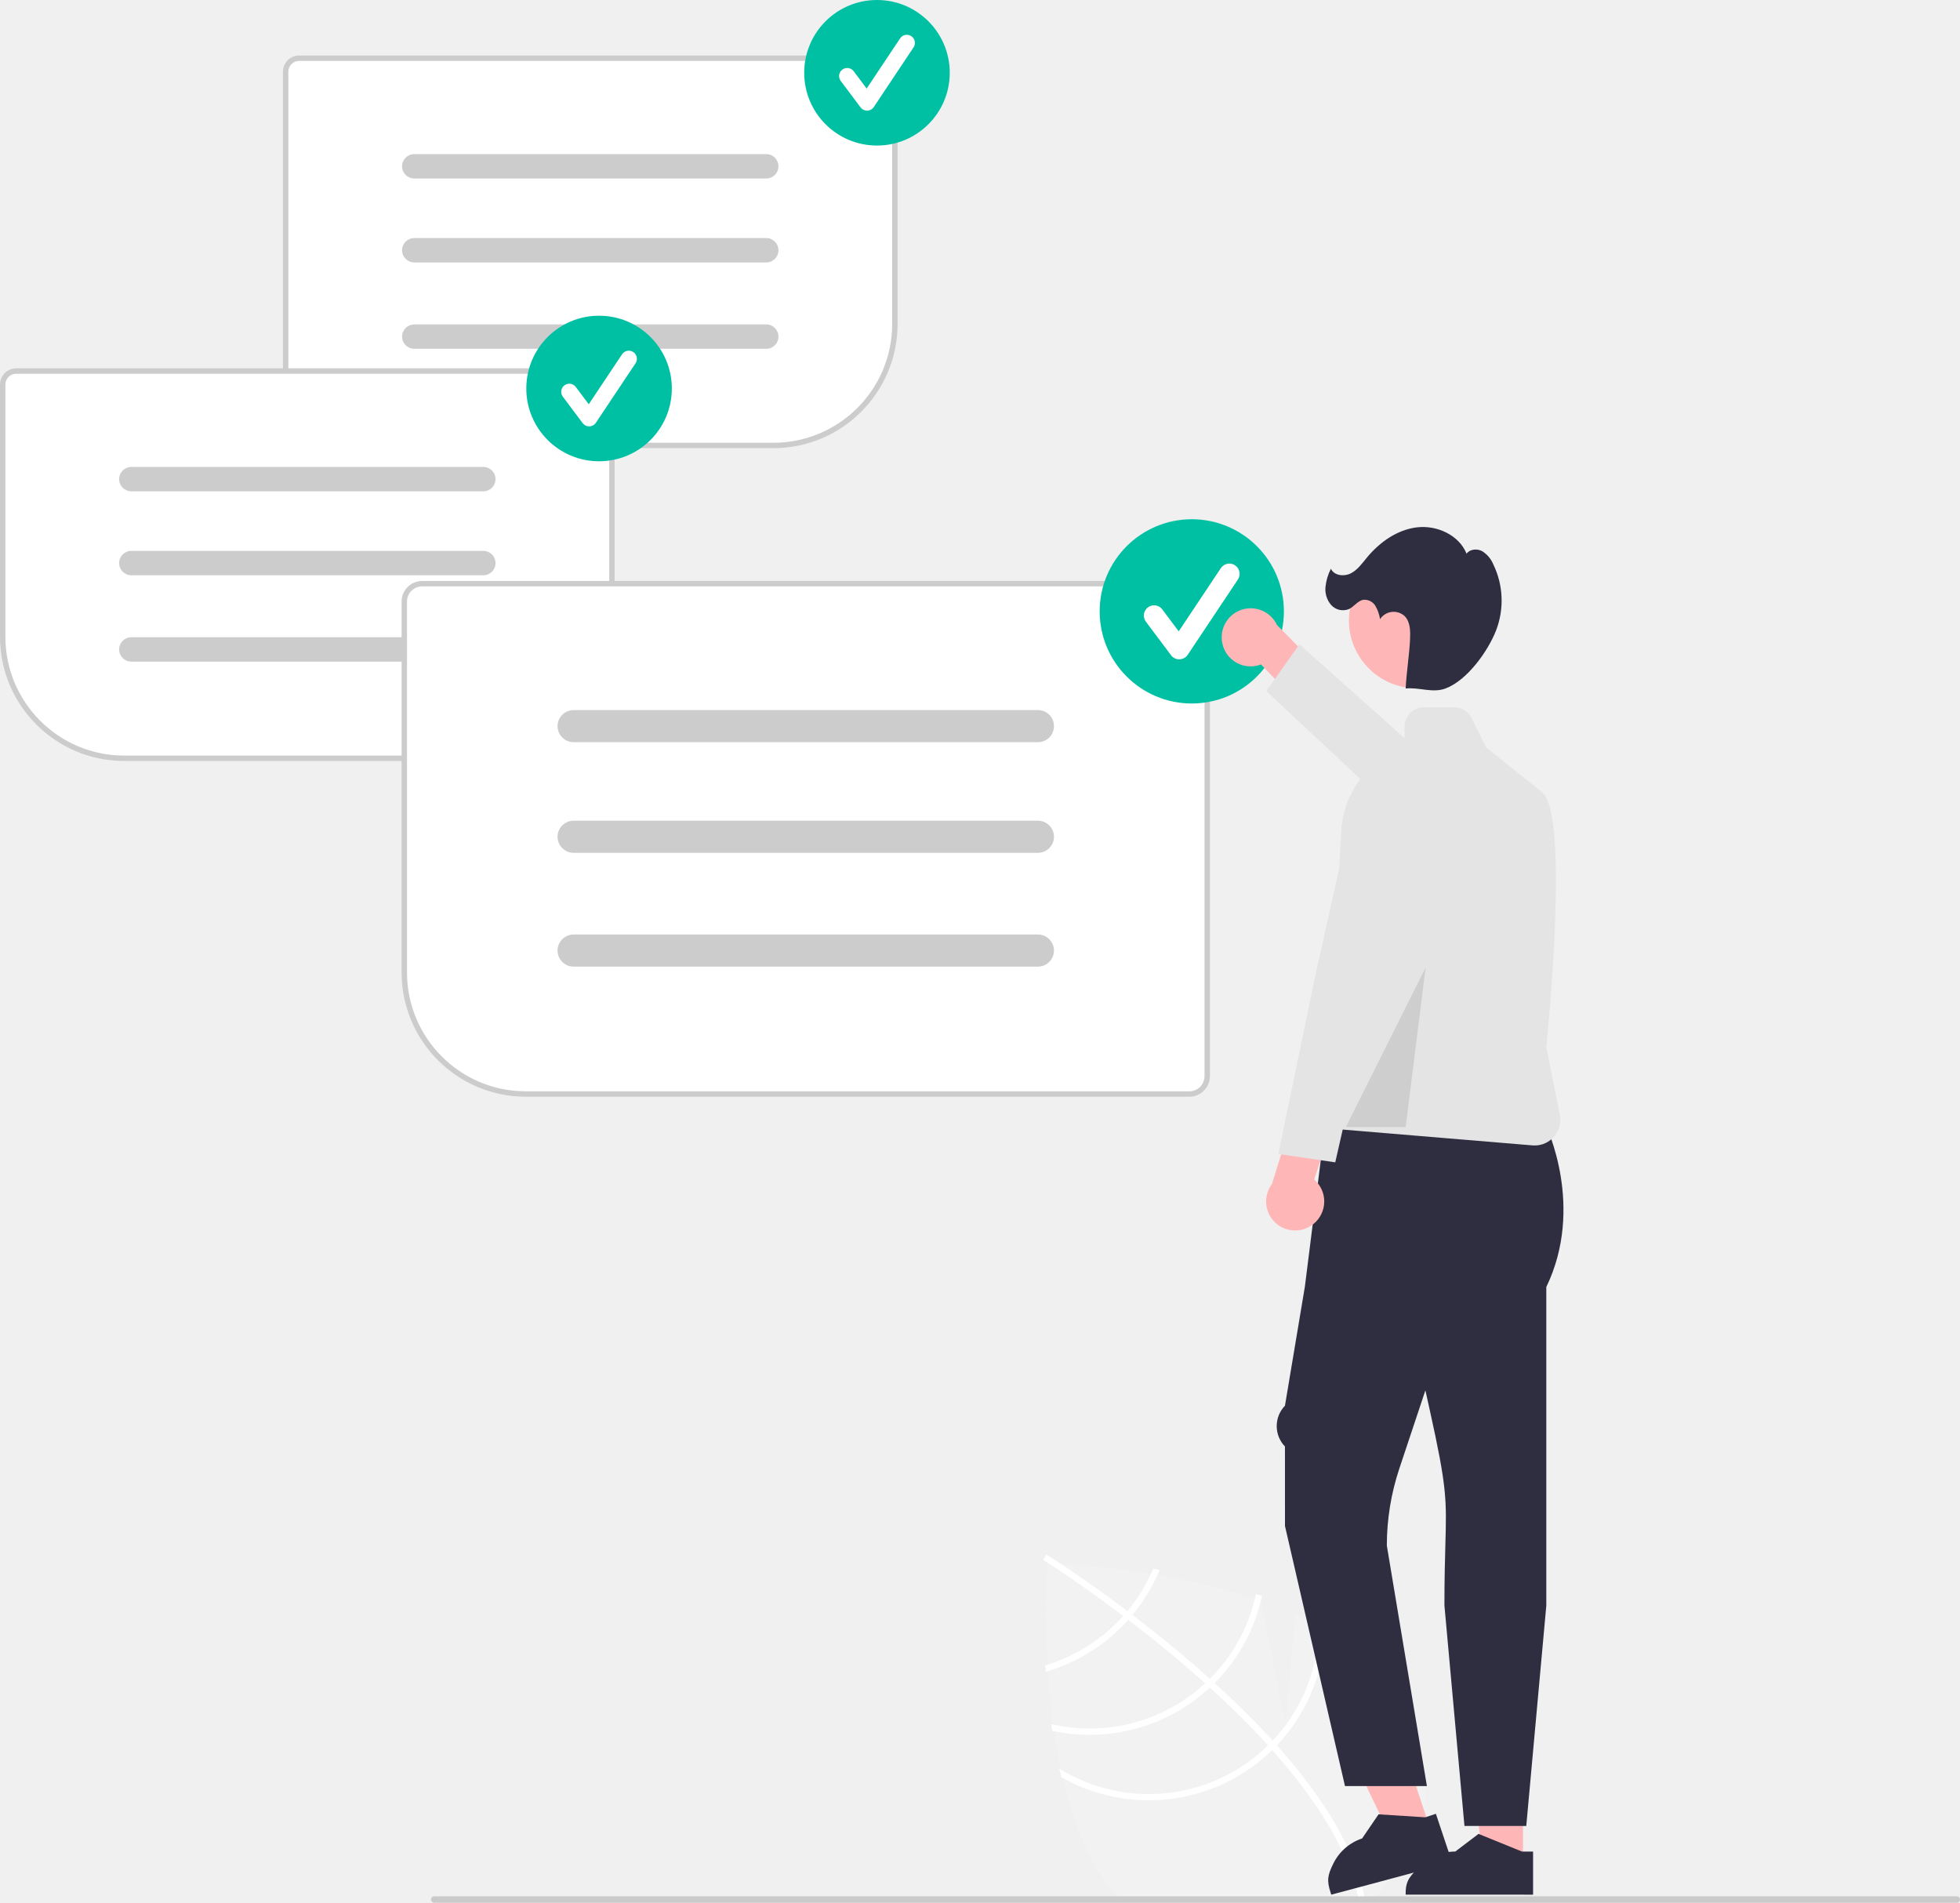
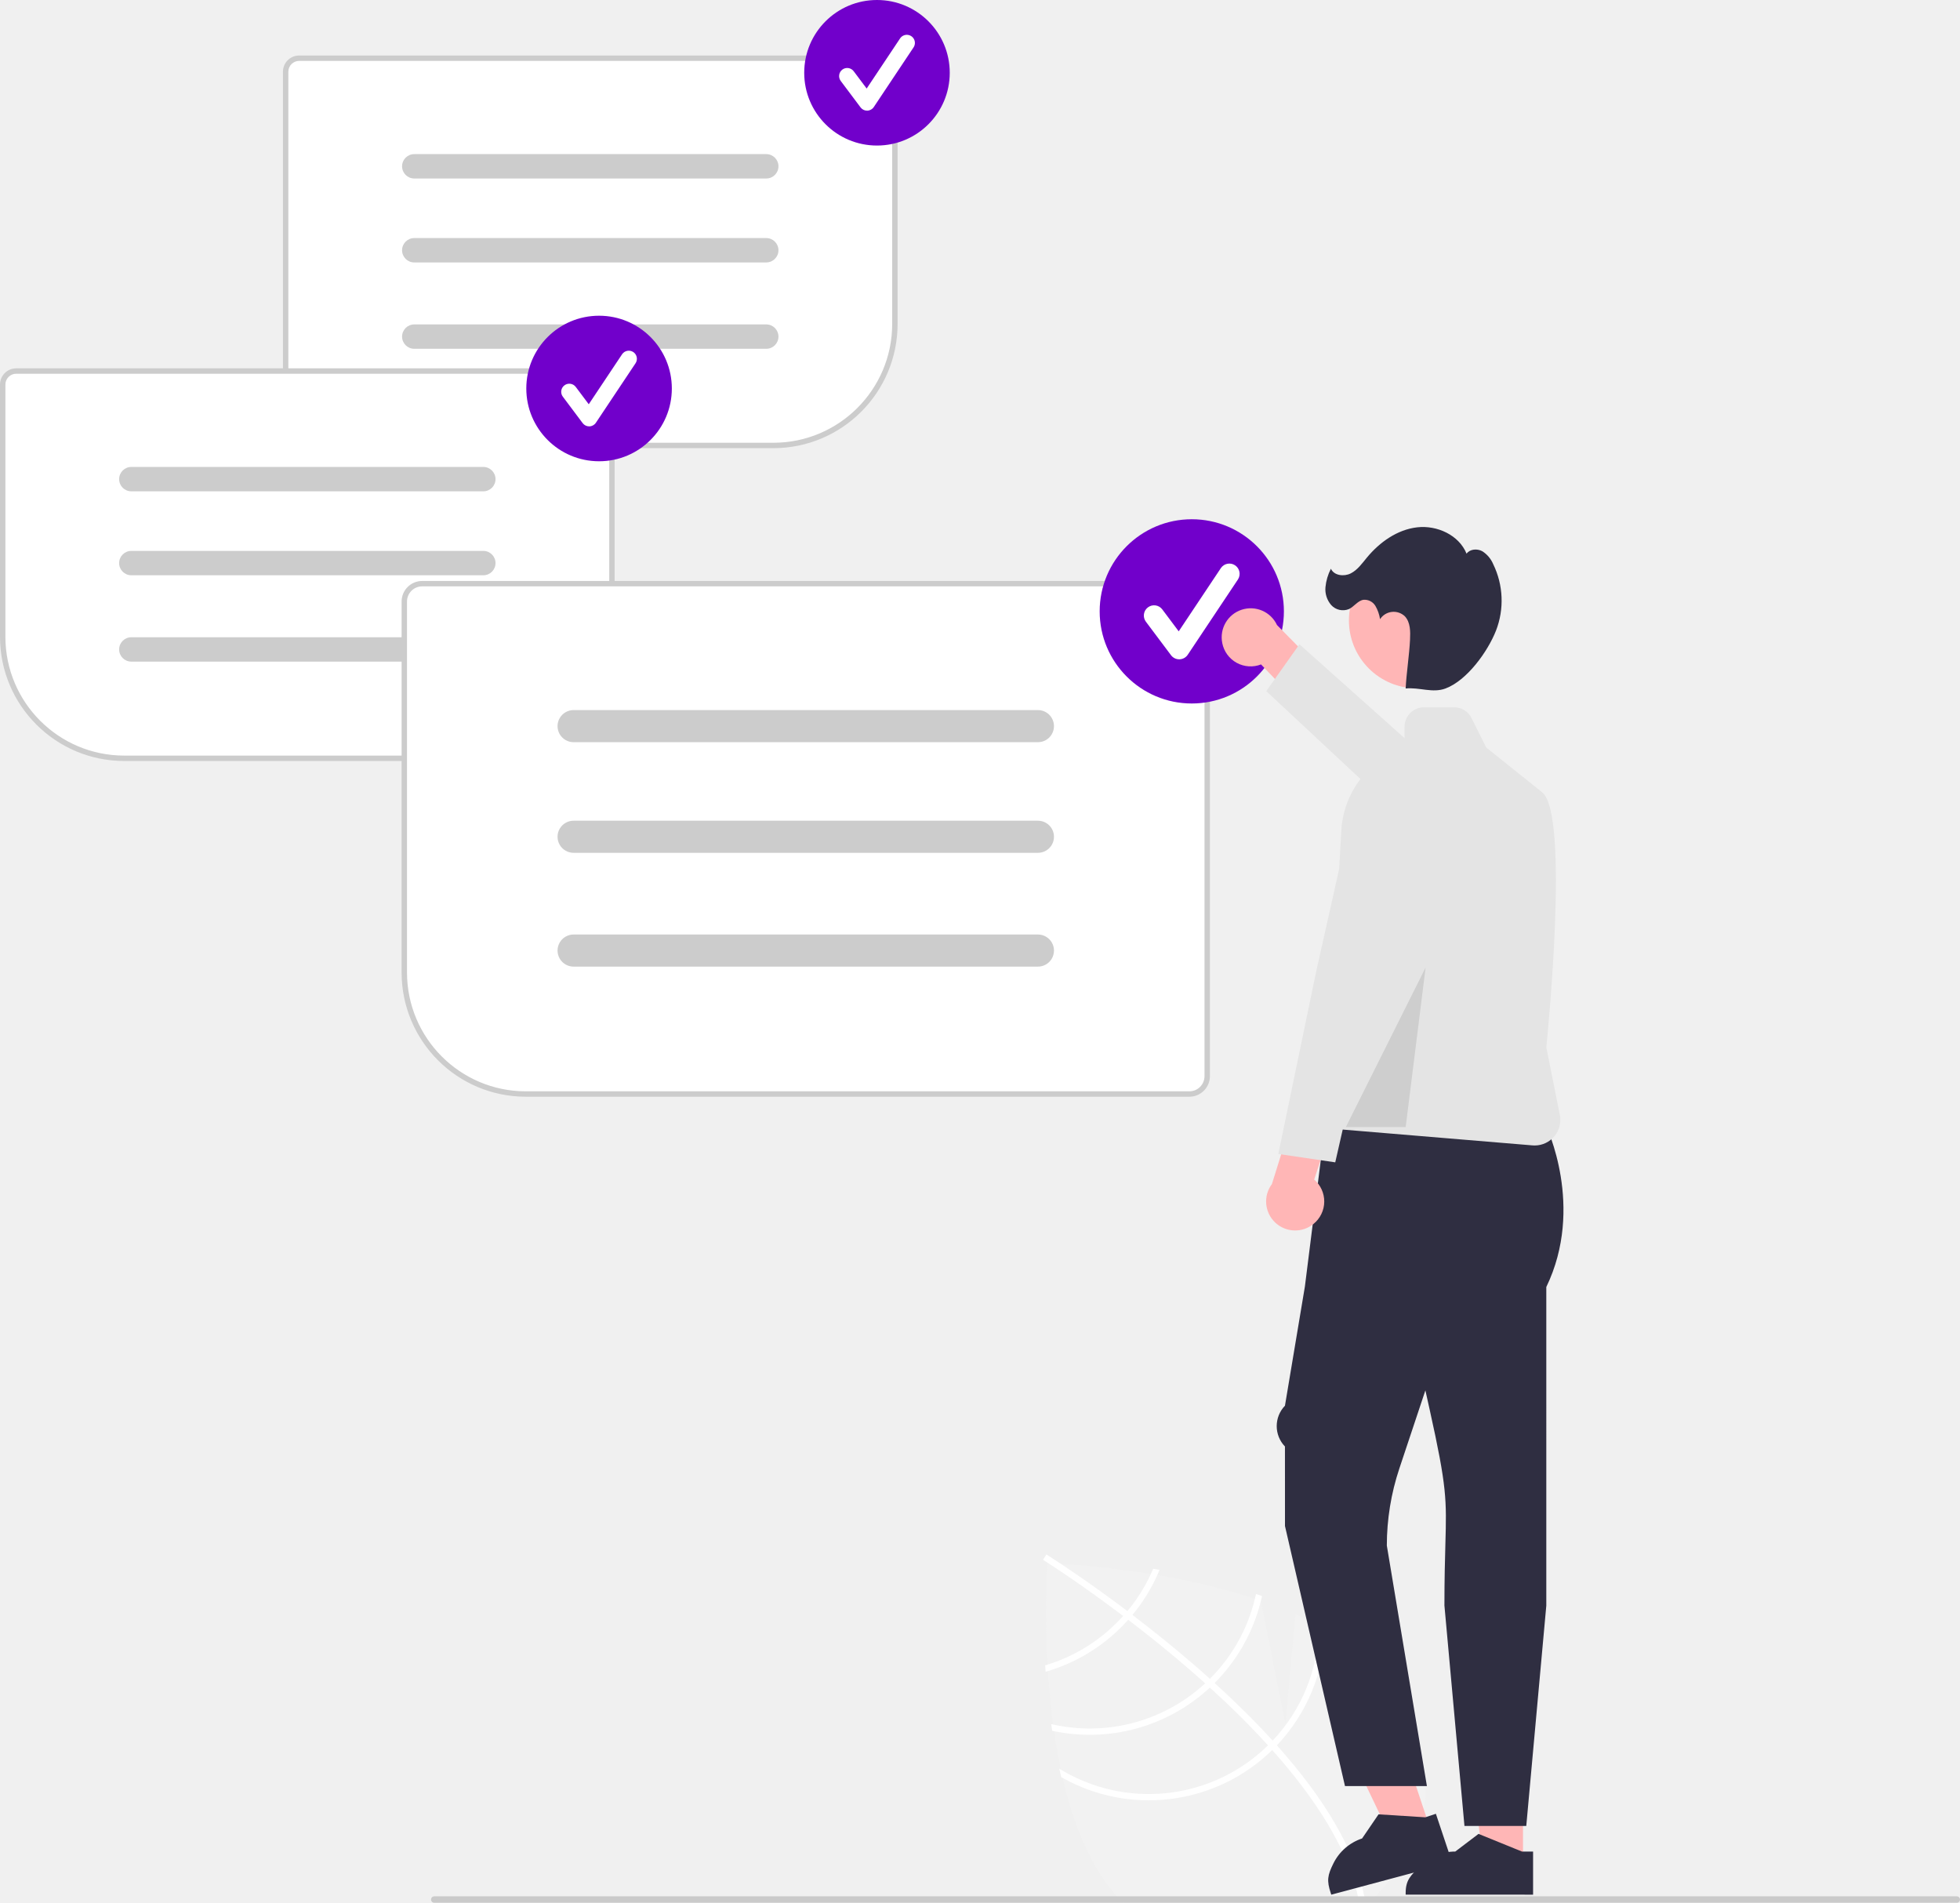
<svg xmlns="http://www.w3.org/2000/svg" data-name="Layer 1" width="726.423" height="705.12" viewBox="0 0 726.423 705.12">
  <path d="M745.618,799.922c-.76.8-1.55,1.59-2.35,2.38H652.047c-.75-.77-1.49-1.56-2.23-2.38-.03-.03-.06-.07-.09-.1-9.91-10.98-16.15-26.94-20.04-43.77-.25-1.02-.47-2.05-.69-3.09-1.02-4.73-1.85-9.51-2.53-14.25-.12-.82-.24-1.64-.34-2.46-.92-6.81-1.54-13.51-1.94-19.8-.05-.81-.1-1.6-.15-2.39a324.829,324.829,0,0,1-.02-37.6s.12,0,.35.01c.67.03,2.28.1,4.65.24,6.53.4,18.85,1.4,33.34,3.76.79.13,1.59.27,2.39.41a252.149,252.149,0,0,1,36.17,8.76c.74.25,1.47.5,2.21.75l.01.05,9.07,45.51,3.76-40.51c2.99,1.35,5.9,2.79,8.69,4.33.78.43,1.54.86,2.29,1.3a72.111,72.111,0,0,1,17.17,13.54C773.868,747.582,767.497,777.052,745.618,799.922Z" transform="translate(-235.8247 -97.18208)" fill="#f2f2f2" />
  <path d="M707.497,742.215l1.581,1.752c18.279,20.458,29.188,39.448,32.549,56.719.053.251.09.501.144.752l-1.169.222-1.127.199c-3.43-18.83-16.201-38.296-32.14-56.144-.508-.58-1.024-1.169-1.557-1.742-6.814-7.496-14.14-14.687-21.548-21.411-.569-.525-1.154-1.052-1.739-1.578-9.824-8.825-19.707-16.808-28.521-23.538-.621-.478-1.25-.949-1.872-1.411-14.965-11.329-26.577-18.839-29.165-20.485-.312-.206-.489-.315-.529-.341l.613-.978.001-.017.621-.986c.04.027.634.388,1.706,1.088,4.028,2.597,14.856,9.744,28.326,19.905.605.461,1.235.932,1.855,1.41,7.158,5.454,14.988,11.703,22.894,18.543q2.983,2.572,5.818,5.137c.594.518,1.179,1.045,1.748,1.57Q698,731.781,707.497,742.215Z" transform="translate(-235.8247 -97.18208)" fill="#fff" />
  <path d="M663.218,678.532c-.27.65-.56,1.3-.86,1.94a62.382,62.382,0,0,1-8.69,13.75c-.51.6-1.03,1.21-1.57,1.81q-2.19,2.415-4.66,4.67a62.595,62.595,0,0,1-23.4,13.36c-.28.09-.55.18-.83.26.05.79.1,1.57.15,2.38.28-.08.55-.16.83-.25a64.849,64.849,0,0,0,24.81-14.02,66.938,66.938,0,0,0,4.97-4.99c.54-.59,1.06-1.2,1.56-1.81a64.419,64.419,0,0,0,9.22-14.75c.28-.64.56-1.28.83-1.93C664.778,678.812,663.988,678.672,663.218,678.532Z" transform="translate(-235.8247 -97.18208)" fill="#fff" />
  <path d="M701.328,687.872c-.12.59-.26,1.18-.41,1.77a62.564,62.564,0,0,1-16.68,29.67c-.57.57-1.15,1.13-1.75,1.67-.17.17-.36.35-.54.51a63.024,63.024,0,0,1-55.82,14.76c-.23-.04-.47-.1-.7-.15.12.82.23,1.65.36,2.47.23.05.45.1.68.14a65.359,65.359,0,0,0,57.04-15.49c.24-.22.49-.43.72-.66.6-.56,1.18-1.12,1.76-1.68a65.028,65.028,0,0,0,17.15-30.44q.225-.9.42-1.8C702.817,688.382,702.078,688.122,701.328,687.872Z" transform="translate(-235.8247 -97.18208)" fill="#fff" />
  <path d="M724.658,698.082c.01.56.01,1.13,0,1.69a62.703,62.703,0,0,1-17.16,42.44c-.56.6-1.14,1.18-1.72,1.76-.63.61-1.26,1.22-1.91,1.8a63.162,63.162,0,0,1-74.87,7.19,6.713,6.713,0,0,1-.58-.34c.24,1.06.48,2.1.74,3.14.18.1.35.2.53.29a65.505,65.505,0,0,0,75.74-8.54c.65-.59,1.3-1.18,1.91-1.8.6-.57,1.17-1.15,1.74-1.75a65.251,65.251,0,0,0,17.87-42.89q.03-.81.03-1.62C726.218,698.982,725.437,698.532,724.658,698.082Z" transform="translate(-235.8247 -97.18208)" fill="#fff" />
  <path d="M522.492,262.76H346.707a5.524,5.524,0,0,1-5.518-5.518V123.768a5.524,5.524,0,0,1,5.518-5.518H562.475a5.524,5.524,0,0,1,5.518,5.518v93.493A45.551,45.551,0,0,1,522.492,262.76Z" transform="translate(-235.8247 -97.18208)" fill="#fff" />
  <path d="M522.492,263.26H346.707a6.025,6.025,0,0,1-6.018-6.018V123.768a6.025,6.025,0,0,1,6.018-6.018H562.475a6.024,6.024,0,0,1,6.018,6.018v93.493A46.052,46.052,0,0,1,522.492,263.26ZM346.707,119.75a4.023,4.023,0,0,0-4.018,4.018v133.475a4.022,4.022,0,0,0,4.018,4.018H522.492a44.05,44.05,0,0,0,44-44V123.768a4.023,4.023,0,0,0-4.018-4.018Z" transform="translate(-235.8247 -97.18208)" fill="#ccc" />
  <path d="M519.823,163.327H389.358a4.516,4.516,0,0,1,0-9.032H519.823a4.516,4.516,0,0,1,0,9.032Z" transform="translate(-235.8247 -97.18208)" fill="#ccc" />
  <path d="M519.823,194.437H389.358a4.516,4.516,0,0,1,0-9.032H519.823a4.516,4.516,0,1,1,0,9.032Z" transform="translate(-235.8247 -97.18208)" fill="#ccc" />
  <path d="M519.823,226.437H389.358a4.516,4.516,0,0,1,0-9.032H519.823a4.516,4.516,0,1,1,0,9.032Z" transform="translate(-235.8247 -97.18208)" fill="#ccc" />
-   <circle cx="325.03" cy="26.968" r="26.969" fill="#00c0a3" />
+   <circle cx="325.03" cy="26.968" r="26.969" fill="#7100CB" />
  <path d="M557.176,138.186a2.999,2.999,0,0,1-2.4-1.2l-7.357-9.81a3,3,0,1,1,4.8-3.6l4.813,6.417,12.363-18.544a3,3,0,1,1,4.992,3.328L559.672,136.851a3.001,3.001,0,0,1-2.413,1.335C557.231,138.186,557.203,138.186,557.176,138.186Z" transform="translate(-235.8247 -97.18208)" fill="#fff" />
  <path d="M457.61,378.689H281.825a45.551,45.551,0,0,1-45.5-45.5V239.696a5.525,5.525,0,0,1,5.518-5.518H457.61a5.525,5.525,0,0,1,5.518,5.518v133.475A5.525,5.525,0,0,1,457.61,378.689Z" transform="translate(-235.8247 -97.18208)" fill="#fff" />
  <path d="M457.61,379.189H281.825a46.052,46.052,0,0,1-46-46V239.696a6.025,6.025,0,0,1,6.018-6.018H457.61a6.025,6.025,0,0,1,6.018,6.018v133.475A6.025,6.025,0,0,1,457.61,379.189ZM241.843,235.678a4.023,4.023,0,0,0-4.018,4.018v93.493a44.05,44.05,0,0,0,44,44H457.61a4.023,4.023,0,0,0,4.018-4.018V239.696a4.023,4.023,0,0,0-4.018-4.018Z" transform="translate(-235.8247 -97.18208)" fill="#ccc" />
  <path d="M414.959,279.255H284.494a4.516,4.516,0,1,1,0-9.032H414.959a4.516,4.516,0,1,1,0,9.032Z" transform="translate(-235.8247 -97.18208)" fill="#ccc" />
  <path d="M414.959,310.366H284.494a4.516,4.516,0,0,1,0-9.032H414.959a4.516,4.516,0,1,1,0,9.032Z" transform="translate(-235.8247 -97.18208)" fill="#ccc" />
  <path d="M414.959,342.366H284.494a4.516,4.516,0,0,1,0-9.032H414.959a4.516,4.516,0,1,1,0,9.032Z" transform="translate(-235.8247 -97.18208)" fill="#ccc" />
-   <circle cx="222.03" cy="143.969" r="26.969" fill="#00c0a3" />
+   <circle cx="222.03" cy="143.969" r="26.969" fill="#7100CB" />
  <path d="M454.176,255.186a2.999,2.999,0,0,1-2.4-1.2l-7.357-9.81a3,3,0,1,1,4.8-3.6l4.813,6.417,12.363-18.544a3,3,0,0,1,4.992,3.328L456.672,253.851a3.001,3.001,0,0,1-2.413,1.335C454.231,255.186,454.203,255.186,454.176,255.186Z" transform="translate(-235.8247 -97.18208)" fill="#fff" />
  <path d="M676.635,503.103H430.671a45.551,45.551,0,0,1-45.5-45.5V320.089a7.121,7.121,0,0,1,7.113-7.113H676.635a7.121,7.121,0,0,1,7.112,7.113V495.989A7.121,7.121,0,0,1,676.635,503.103Z" transform="translate(-235.8247 -97.18208)" fill="#fff" />
  <path d="M676.635,503.603H430.671a46.052,46.052,0,0,1-46-46V320.089a7.621,7.621,0,0,1,7.613-7.613H676.635a7.621,7.621,0,0,1,7.612,7.613V495.989A7.621,7.621,0,0,1,676.635,503.603ZM392.284,314.476a5.619,5.619,0,0,0-5.613,5.613V457.603a44.05,44.05,0,0,0,44,44H676.635a5.619,5.619,0,0,0,5.612-5.613V320.089a5.619,5.619,0,0,0-5.612-5.613Z" transform="translate(-235.8247 -97.18208)" fill="#ccc" />
  <path d="M620.426,372.222H448.492a5.952,5.952,0,1,1,0-11.903H620.426a5.952,5.952,0,1,1,0,11.903Z" transform="translate(-235.8247 -97.18208)" fill="#ccc" />
  <path d="M620.426,413.221H448.492a5.952,5.952,0,1,1,0-11.903H620.426a5.952,5.952,0,1,1,0,11.903Z" transform="translate(-235.8247 -97.18208)" fill="#ccc" />
  <path d="M620.426,455.393H448.492a5.952,5.952,0,1,1,0-11.903H620.426a5.952,5.952,0,1,1,0,11.903Z" transform="translate(-235.8247 -97.18208)" fill="#ccc" />
-   <circle cx="441.703" cy="226.559" r="34.139" fill="#00c0a3" />
+   <circle cx="441.703" cy="226.559" r="34.139" fill="#7100CB" />
  <path d="M672.871,341.509a3.796,3.796,0,0,1-3.038-1.519l-9.314-12.418a3.797,3.797,0,1,1,6.076-4.557l6.093,8.124L688.339,307.664a3.798,3.798,0,0,1,6.319,4.213l-18.627,27.941a3.799,3.799,0,0,1-3.054,1.69C672.941,341.508,672.906,341.509,672.871,341.509Z" transform="translate(-235.8247 -97.18208)" fill="#fff" />
  <polygon points="530.145 677.866 516.256 682.511 491.729 631.148 512.229 624.292 530.145 677.866" fill="#ffb6b6" />
  <path d="M774.015,787.327l-44.785,11.978-.189-.566c-1.557-4.656-1.208-6.641.984-11.034a18.261,18.261,0,0,1,10.618-9.228l.001-0,6.105-8.942,17.339,1.102,3.909-1.307Z" transform="translate(-235.8247 -97.18208)" fill="#2f2e41" />
  <polygon points="564.461 690.925 549.816 690.925 542.848 634.435 564.464 634.436 564.461 690.925" fill="#ffb6b6" />
  <path d="M804.021,799.304l-47.223-.002v-.597c0-4.91,1.912-6.526,5.384-9.997a18.261,18.261,0,0,1,12.996-5.383h.001l8.626-6.544,16.094,6.545,4.122 0Z" transform="translate(-235.8247 -97.18208)" fill="#2f2e41" />
  <path d="M688.824,335.498a10.696,10.696,0,0,0,14.37,7.907l16.908,17.652,13.233-7.658-24.227-24.593a10.754,10.754,0,0,0-20.283,6.692Z" transform="translate(-235.8247 -97.18208)" fill="#ffb6b6" />
  <polygon points="562.421 327.072 570.043 319.186 525.965 278.363 481.602 238.751 469.315 256.113 515.804 299.507 562.421 327.072" fill="#e4e4e4" />
  <path d="M771.163,692.156c0-9.911.196-16.979.354-22.66.461-16.623.585-21.092-5.776-49.719l-1.634-7.352-9.635,28.904a90.541,90.541,0,0,0-4.657,28.596l14.855,89.132H734.307L712.07,662.697l-.01-29.475a10.873,10.873,0,0,1,0-15.112l7.388-44.159,7.478-59.513h81.907s14.455,29.962.09,59.682l-.002,118.073-7.422,81.64H778.586Z" transform="translate(-235.8247 -97.18208)" fill="#2f2e41" />
  <path d="M803.825,521.641l-76.613-6.384-.398-.033,6.114-110.054a34.611,34.611,0,0,1,23.459-30.986v-7.702a7.198,7.198,0,0,1,7.19-7.19h11.194a7.151,7.151,0,0,1,6.431,3.974l5.474,10.947,20.699,16.559c10.223,8.179,1.995,90.176,1.553,94.503l5.006,25.031a9.505,9.505,0,0,1-9.297,11.368Q804.233,521.674,803.825,521.641Z" transform="translate(-235.8247 -97.18208)" fill="#e4e4e4" />
  <path d="M722.692,550.699a10.696,10.696,0,0,0,.202-16.4l7.601-23.231-12.991-8.062-10.274,32.957a10.754,10.754,0,0,0,15.461,14.736Z" transform="translate(-235.8247 -97.18208)" fill="#ffb6b6" />
  <polygon points="513.585 295.588 503.038 292.072 487.804 360.04 473.773 427.634 494.876 430.739 511.241 358.868 513.585 295.588" fill="#e4e4e4" />
  <circle cx="525.103" cy="229.914" r="25.162" fill="#ffb6b6" />
  <path d="M727.072,314.773a18.894,18.894,0,0,1,2.014-6.833c1.176,2.558,4.845,3.002,7.357,1.729,2.512-1.273,4.194-3.691,5.989-5.86,4.736-5.724,11.248-10.367,18.629-11.213,7.381-.846,15.516,2.88,18.305,9.766,1.251-1.738,3.922-1.931,5.81-.921a10.45,10.45,0,0,1,4.076,4.829,30.766,30.766,0,0,1,1.023,24.617c-3.108,7.865-10.783,18.461-18.701,21.429-4.807,1.802-9.663-.504-14.776,0,.268-5.58,1.35-12.464,1.617-18.044.147-3.056.168-6.475-1.919-8.711a6.025,6.025,0,0,0-9.192,1.073,13.842,13.842,0,0,0-1.726-4.921,4.708,4.708,0,0,0-4.42-2.264c-2.135.35-3.453,2.541-5.413,3.459a5.882,5.882,0,0,1-6.537-1.499A8.894,8.894,0,0,1,727.072,314.773Z" transform="translate(-235.8247 -97.18208)" fill="#2f2e41" />
  <polygon points="528.36 358.563 498.809 417.665 520.973 417.665 528.36 358.563" opacity="0.1" />
  <path d="M962.247,801.112a1.186,1.186,0,0,1-1.19,1.19h-564.29a1.19,1.19,0,0,1,0-2.38h564.29A1.186,1.186,0,0,1,962.247,801.112Z" transform="translate(-235.8247 -97.18208)" fill="#cacaca" />
</svg>
